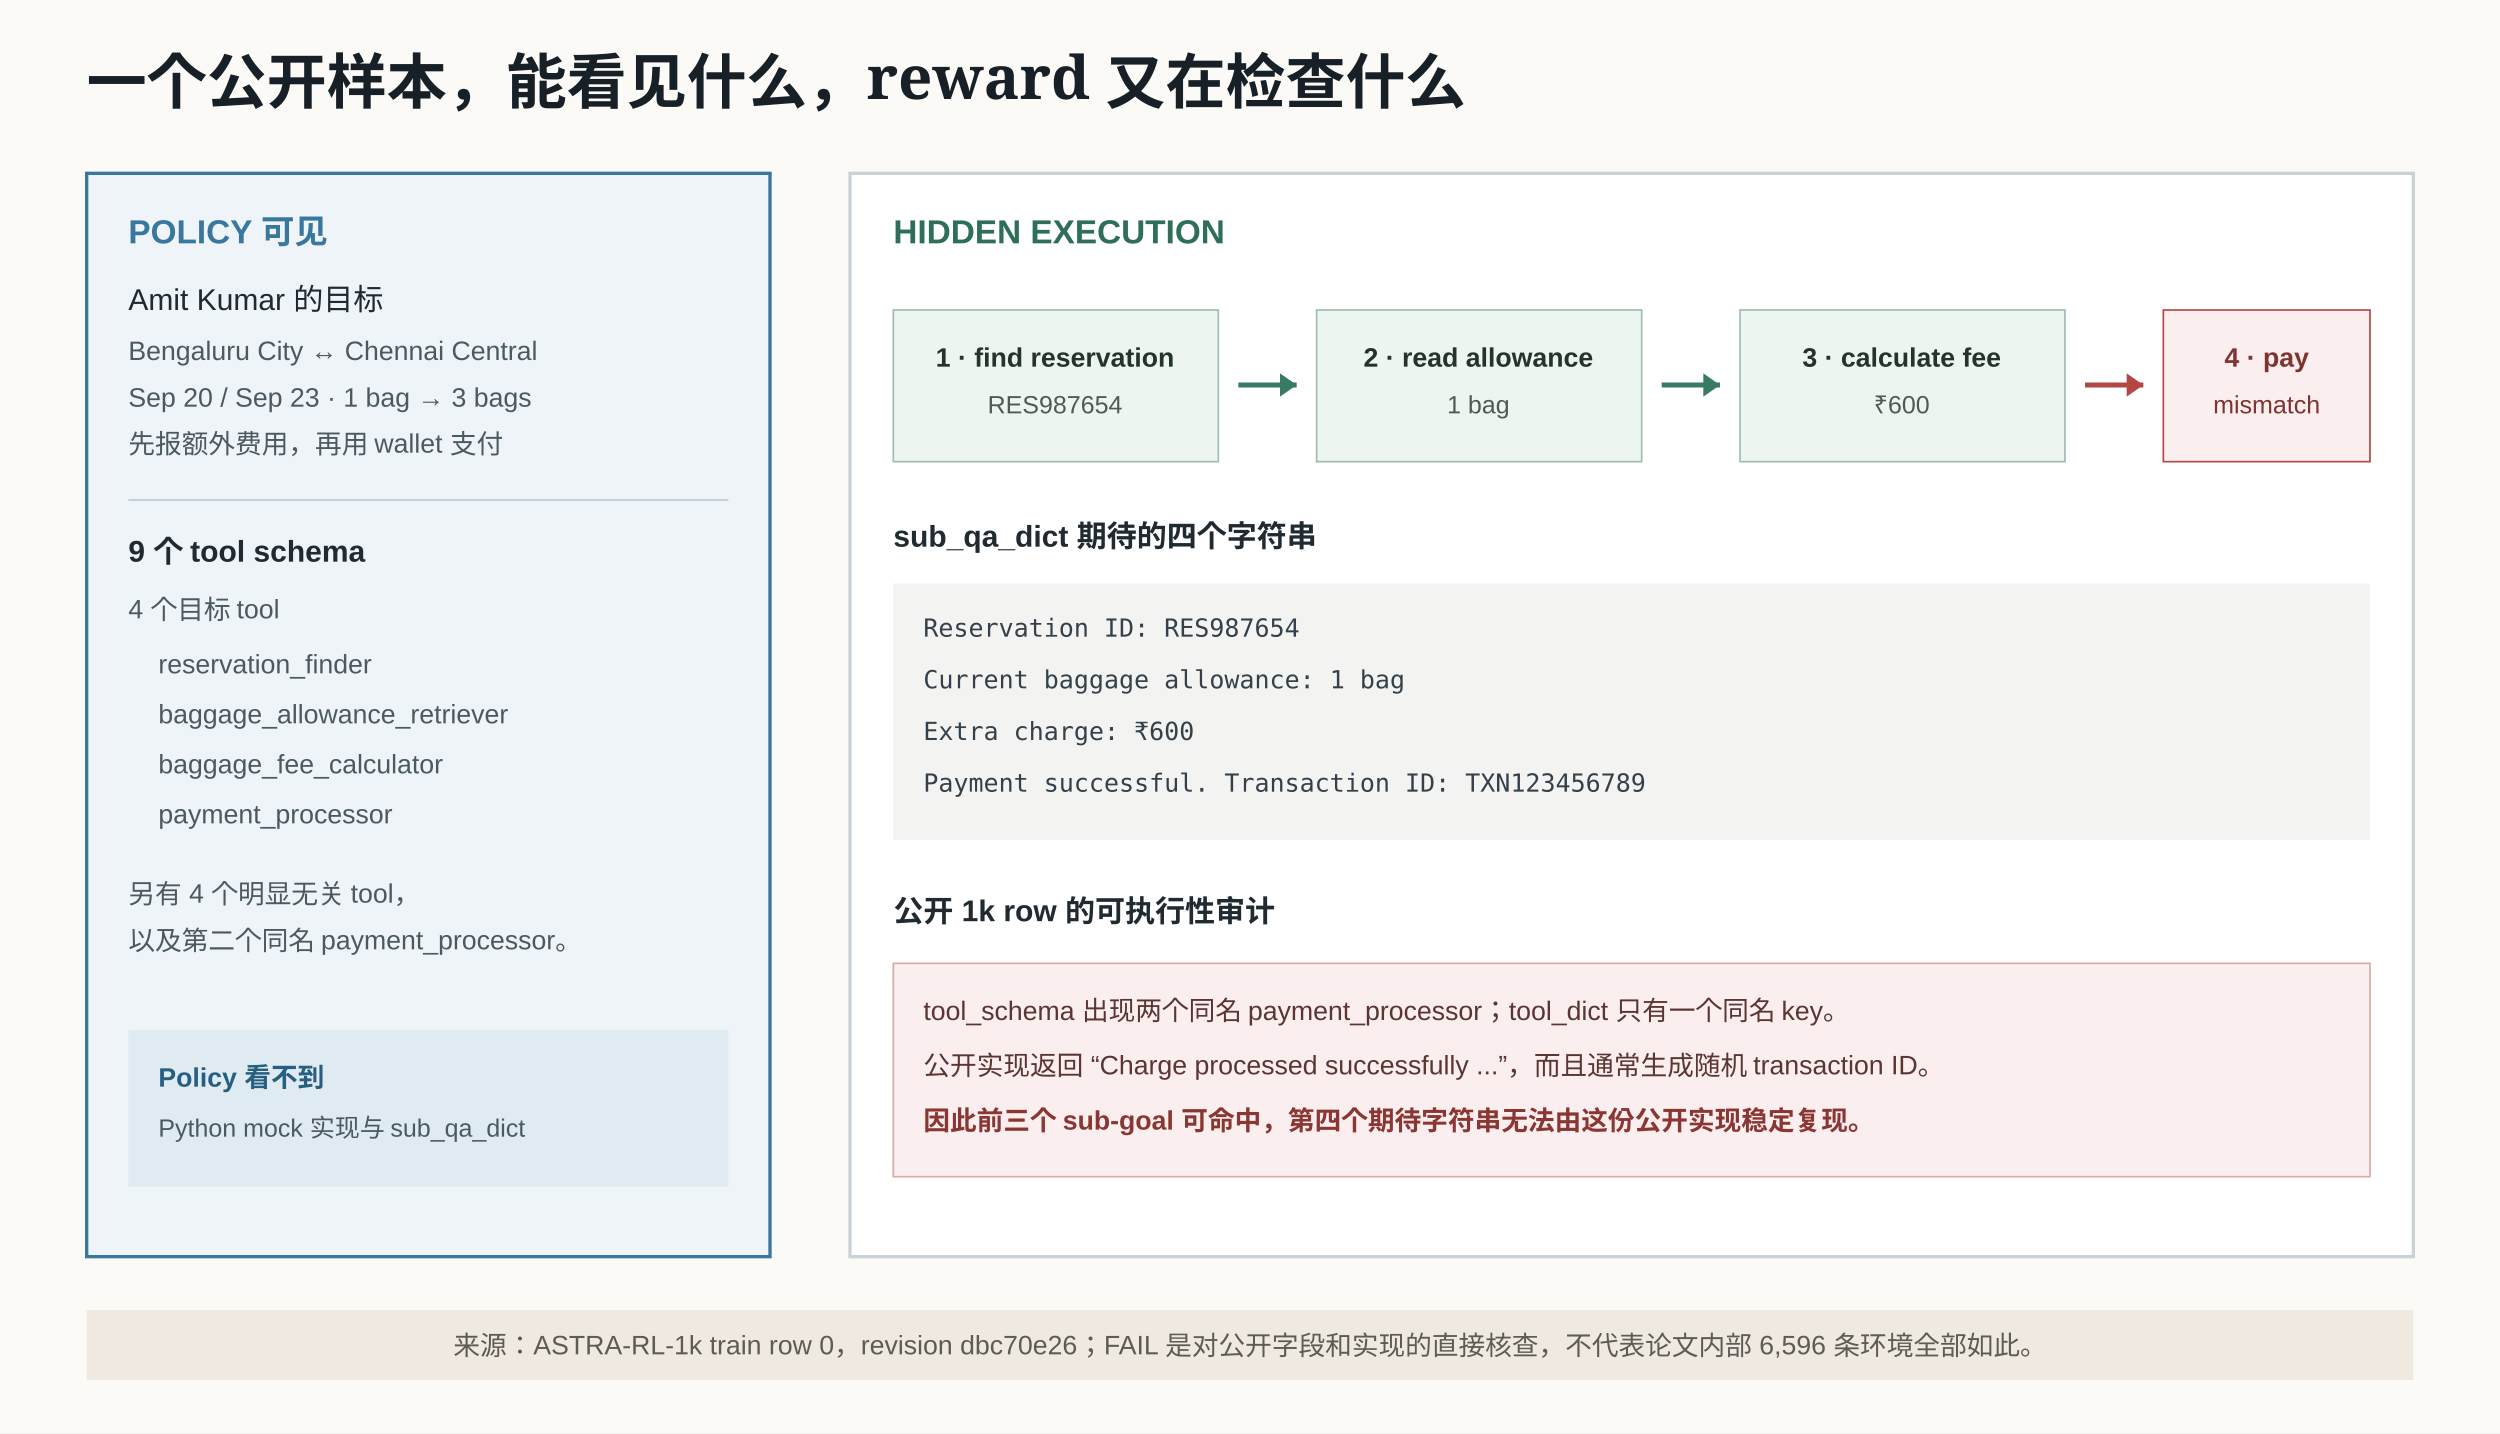
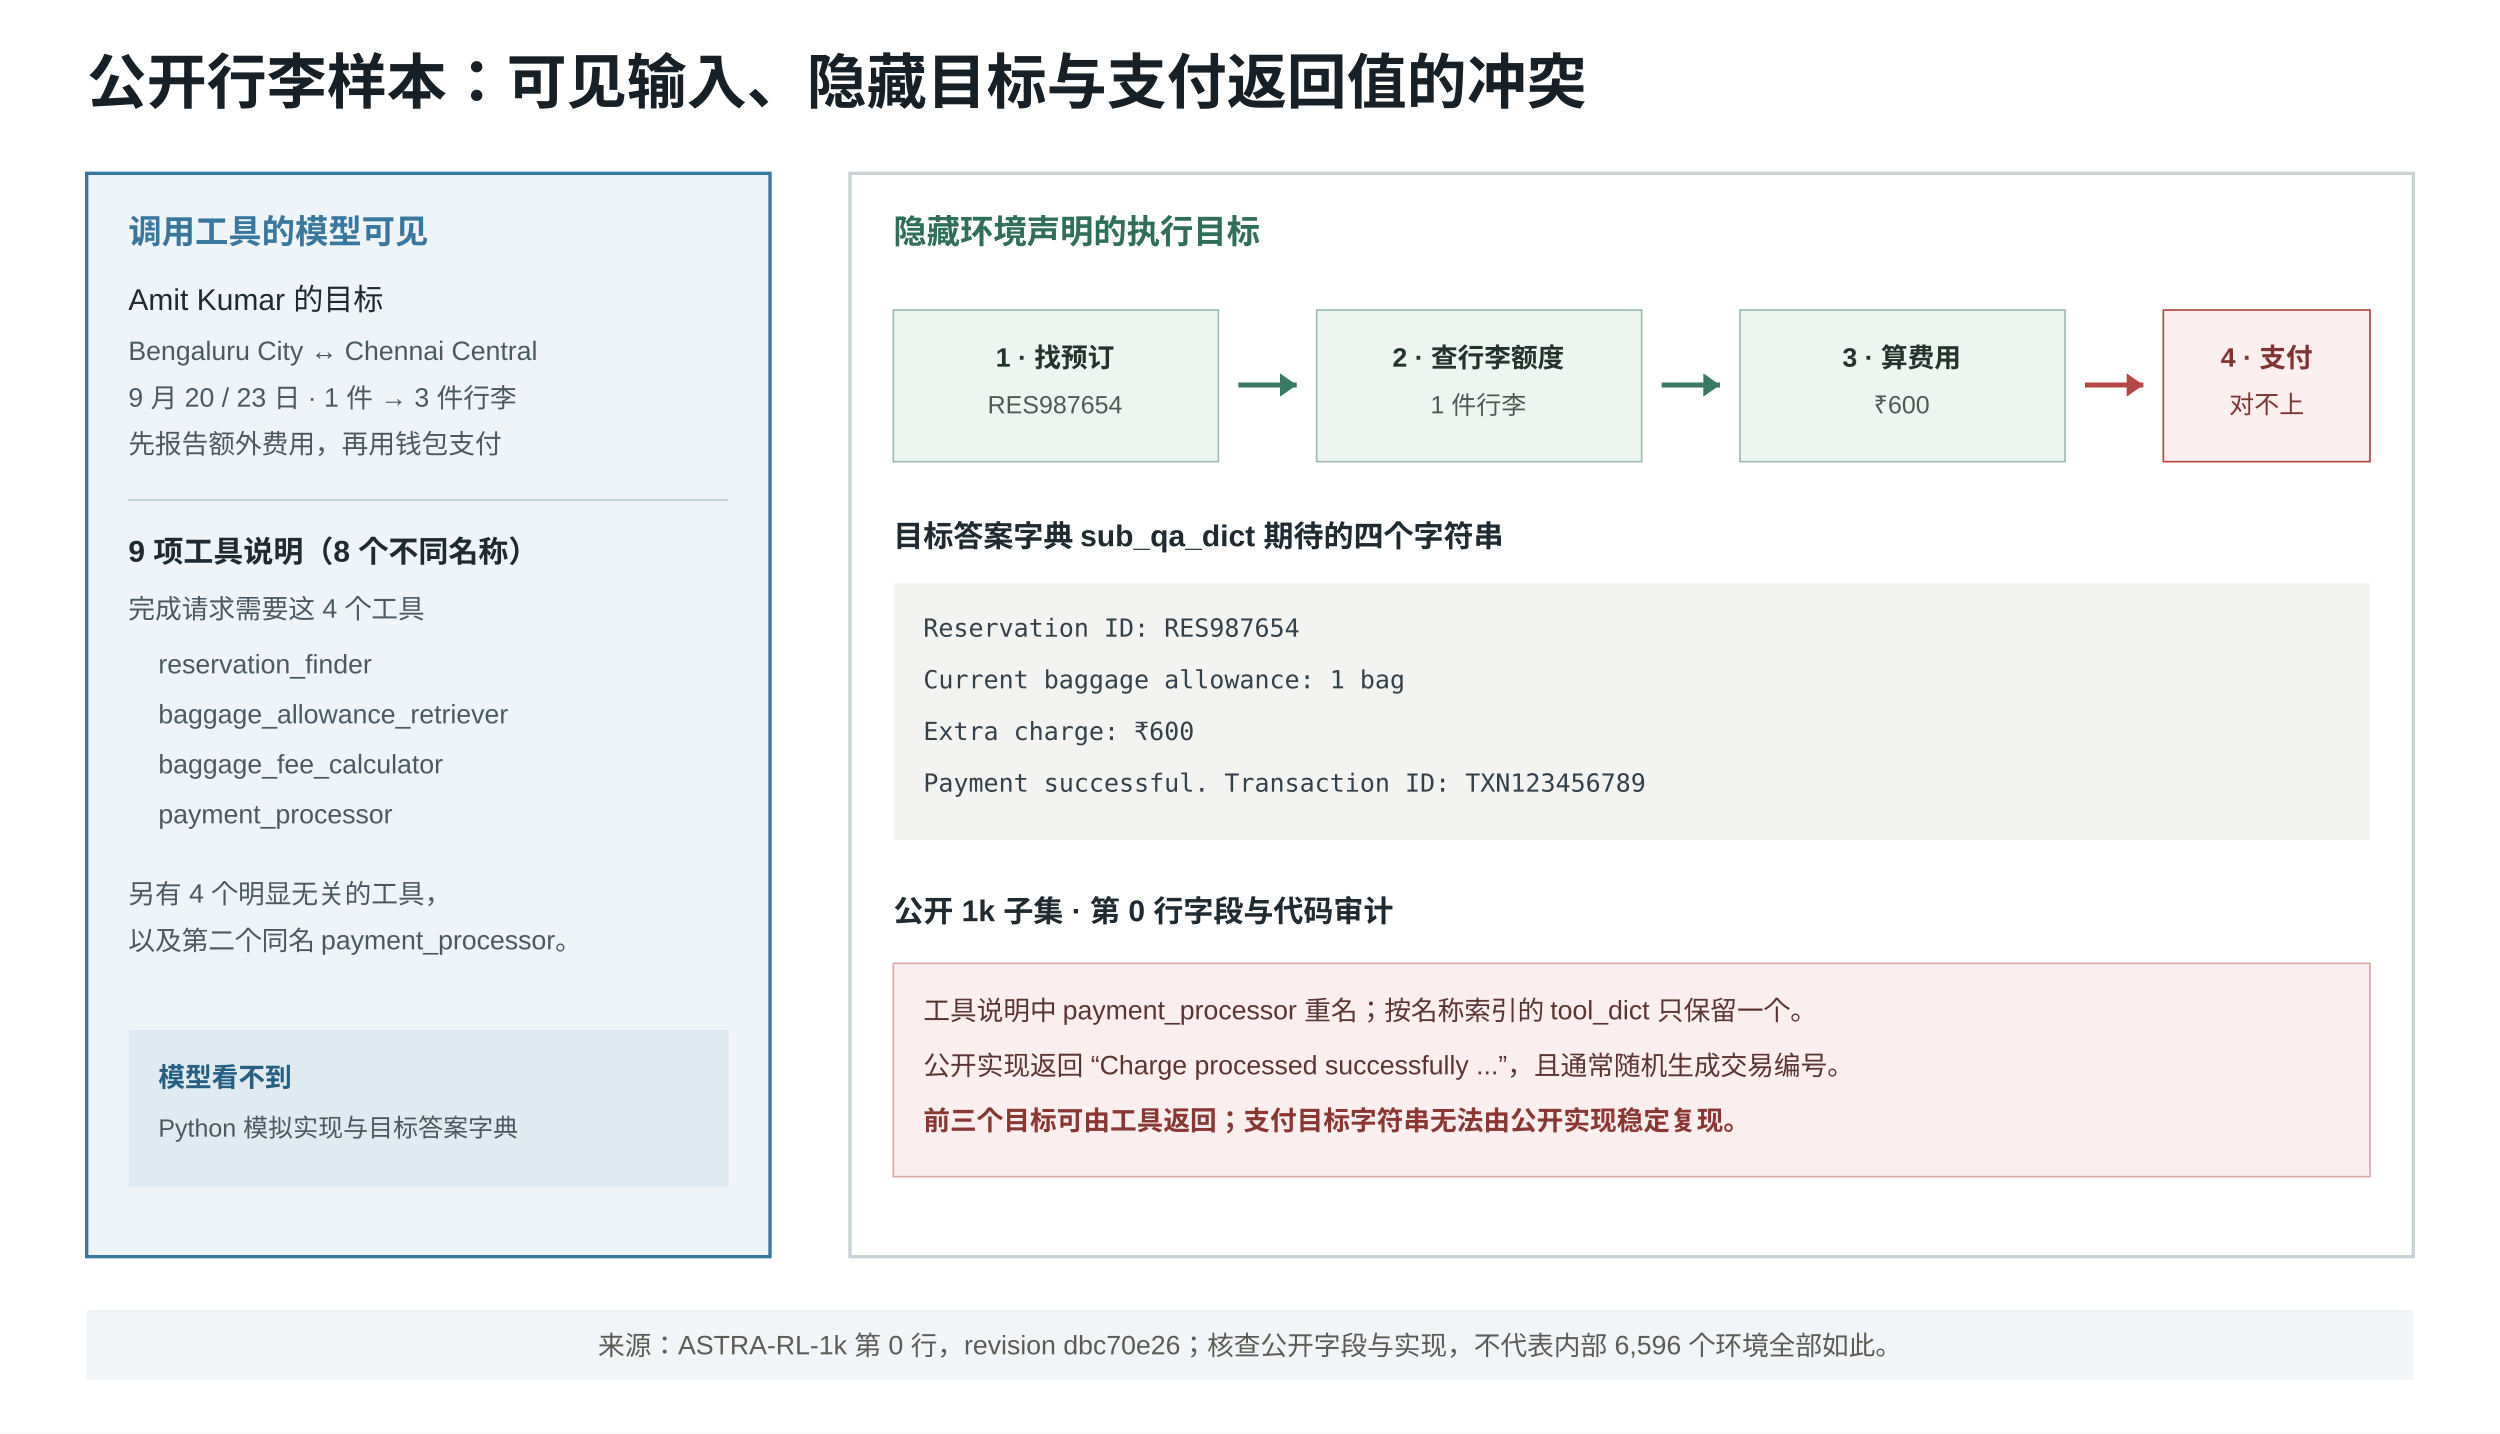
<svg xmlns="http://www.w3.org/2000/svg" width="1500" height="860" viewBox="0 0 1500 860" role="img" aria-labelledby="title desc">
-   <rect width="1500" height="860" fill="#fbfaf7" />
-   <text x="52" y="62" font-family="Georgia, Songti SC, serif" font-size="36" font-weight="700" fill="#182027">一个公开样本，能看见什么，reward 又在检查什么</text>
+   <rect width="1500" height="860" fill="#fff" />
+   <text x="52" y="62" font-family="Arial, PingFang SC, sans-serif" font-size="36" font-weight="700" fill="#182027">公开行李样本：可见输入、隐藏目标与支付返回值的冲突</text>
  <g font-family="Arial, PingFang SC, sans-serif">
    <g transform="translate(52 104)">
      <rect width="410" height="650" fill="#eef4f8" stroke="#39779f" stroke-width="2" />
-       <text x="25" y="42" font-size="20" font-weight="700" fill="#39779f">POLICY 可见</text>
+       <text x="25" y="42" font-size="20" font-weight="700" fill="#39779f">调用工具的模型可见</text>
      <text x="25" y="82" font-size="18" fill="#202a31">Amit Kumar 的目标</text>
      <text x="25" y="112" font-size="16" fill="#4d5961">Bengaluru City ↔ Chennai Central</text>
-       <text x="25" y="140" font-size="16" fill="#4d5961">Sep 20 / Sep 23 · 1 bag → 3 bags</text>
-       <text x="25" y="168" font-size="16" fill="#4d5961">先报额外费用，再用 wallet 支付</text>
+       <text x="25" y="140" font-size="16" fill="#4d5961">9 月 20 / 23 日 · 1 件 → 3 件行李</text>
+       <text x="25" y="168" font-size="16" fill="#4d5961">先报告额外费用，再用钱包支付</text>
      <line x1="25" y1="196" x2="385" y2="196" stroke="#b8cbd7" />
-       <text x="25" y="233" font-size="18" font-weight="700" fill="#202a31">9 个 tool schema</text>
-       <text x="25" y="267" font-size="16" fill="#4d5961">4 个目标 tool</text>
+       <text x="25" y="233" font-size="18" font-weight="700" fill="#202a31">9 项工具说明（8 个不同名称）</text>
+       <text x="25" y="267" font-size="16" fill="#4d5961">完成请求需要这 4 个工具</text>
      <text x="43" y="300" font-size="16" fill="#4d5961">reservation_finder</text>
      <text x="43" y="330" font-size="16" fill="#4d5961">baggage_allowance_retriever</text>
      <text x="43" y="360" font-size="16" fill="#4d5961">baggage_fee_calculator</text>
      <text x="43" y="390" font-size="16" fill="#4d5961">payment_processor</text>
-       <text x="25" y="438" font-size="16" fill="#4d5961">另有 4 个明显无关 tool，</text>
+       <text x="25" y="438" font-size="16" fill="#4d5961">另有 4 个明显无关的工具，</text>
      <text x="25" y="466" font-size="16" fill="#4d5961">以及第二个同名 payment_processor。</text>
      <rect x="25" y="514" width="360" height="94" fill="#dfeaf1" />
-       <text x="43" y="548" font-size="16" font-weight="700" fill="#275f82">Policy 看不到</text>
-       <text x="43" y="578" font-size="15" fill="#4d5961">Python mock 实现与 sub_qa_dict</text>
+       <text x="43" y="548" font-size="16" font-weight="700" fill="#275f82">模型看不到</text>
+       <text x="43" y="578" font-size="15" fill="#4d5961">Python 模拟实现与目标答案字典</text>
    </g>
    <g transform="translate(510 104)">
      <rect width="938" height="650" fill="#fff" stroke="#cbd2d6" stroke-width="2" />
-       <text x="26" y="42" font-size="20" font-weight="700" fill="#2f6f58">HIDDEN EXECUTION</text>
+       <text x="26" y="42" font-size="20" font-weight="700" fill="#2f6f58">隐藏环境声明的执行目标</text>
      <g transform="translate(26 82)">
        <rect width="195" height="91" fill="#edf5f1" stroke="#9dbdae" />
-         <text x="97" y="34" text-anchor="middle" font-size="16" font-weight="700" fill="#25332d">1 · find reservation</text>
+         <text x="97" y="34" text-anchor="middle" font-size="16" font-weight="700" fill="#25332d">1 · 找预订</text>
        <text x="97" y="62" text-anchor="middle" font-size="15" fill="#4d5b54">RES987654</text>
        <path d="M207 45h35" stroke="#397a63" stroke-width="3" />
        <path d="m242 45-10-7v14z" fill="#397a63" />
        <rect x="254" width="195" height="91" fill="#edf5f1" stroke="#9dbdae" />
-         <text x="351" y="34" text-anchor="middle" font-size="16" font-weight="700" fill="#25332d">2 · read allowance</text>
-         <text x="351" y="62" text-anchor="middle" font-size="15" fill="#4d5b54">1 bag</text>
+         <text x="351" y="34" text-anchor="middle" font-size="16" font-weight="700" fill="#25332d">2 · 查行李额度</text>
+         <text x="351" y="62" text-anchor="middle" font-size="15" fill="#4d5b54">1 件行李</text>
        <path d="M461 45h35" stroke="#397a63" stroke-width="3" />
        <path d="m496 45-10-7v14z" fill="#397a63" />
        <rect x="508" width="195" height="91" fill="#edf5f1" stroke="#9dbdae" />
-         <text x="605" y="34" text-anchor="middle" font-size="16" font-weight="700" fill="#25332d">3 · calculate fee</text>
+         <text x="605" y="34" text-anchor="middle" font-size="16" font-weight="700" fill="#25332d">3 · 算费用</text>
        <text x="605" y="62" text-anchor="middle" font-size="15" fill="#4d5b54">₹600</text>
        <path d="M715 45h35" stroke="#b24743" stroke-width="3" />
        <path d="m750 45-10-7v14z" fill="#b24743" />
        <rect x="762" width="124" height="91" fill="#faeeee" stroke="#b24743" />
-         <text x="824" y="34" text-anchor="middle" font-size="16" font-weight="700" fill="#7e3431">4 · pay</text>
-         <text x="824" y="62" text-anchor="middle" font-size="15" fill="#7e3431">mismatch</text>
+         <text x="824" y="34" text-anchor="middle" font-size="16" font-weight="700" fill="#7e3431">4 · 支付</text>
+         <text x="824" y="62" text-anchor="middle" font-size="15" fill="#7e3431">对不上</text>
      </g>
-       <text x="26" y="224" font-size="18" font-weight="700" fill="#202a31">sub_qa_dict 期待的四个字符串</text>
+       <text x="26" y="224" font-size="18" font-weight="700" fill="#202a31">目标答案字典 sub_qa_dict 期待的四个字符串</text>
      <rect x="26" y="246" width="886" height="154" fill="#f3f4f2" />
      <text x="44" y="278" font-family="Menlo, Consolas, monospace" font-size="15" fill="#34414a">Reservation ID: RES987654</text>
      <text x="44" y="309" font-family="Menlo, Consolas, monospace" font-size="15" fill="#34414a">Current baggage allowance: 1 bag</text>
      <text x="44" y="340" font-family="Menlo, Consolas, monospace" font-size="15" fill="#34414a">Extra charge: ₹600</text>
      <text x="44" y="371" font-family="Menlo, Consolas, monospace" font-size="15" fill="#34414a">Payment successful. Transaction ID: TXN123456789</text>
-       <text x="26" y="449" font-size="18" font-weight="700" fill="#202a31">公开 1k row 的可执行性审计</text>
+       <text x="26" y="449" font-size="18" font-weight="700" fill="#202a31">公开 1k 子集 · 第 0 行字段与代码审计</text>
      <rect x="26" y="474" width="886" height="128" fill="#faeeee" stroke="#d8aaa8" />
-       <text x="44" y="508" font-size="16" fill="#5b3533">tool_schema 出现两个同名 payment_processor；tool_dict 只有一个同名 key。</text>
-       <text x="44" y="541" font-size="16" fill="#5b3533">公开实现返回 “Charge processed successfully ...”，而且通常生成随机 transaction ID。</text>
-       <text x="44" y="574" font-size="16" font-weight="700" fill="#8a3734">因此前三个 sub-goal 可命中，第四个期待字符串无法由这份公开实现稳定复现。</text>
+       <text x="44" y="508" font-size="16" fill="#5b3533">工具说明中 payment_processor 重名；按名称索引的 tool_dict 只保留一个。</text>
+       <text x="44" y="541" font-size="16" fill="#5b3533">公开实现返回 “Charge processed successfully ...”，且通常随机生成交易编号。</text>
+       <text x="44" y="574" font-size="16" font-weight="700" fill="#8a3734">前三个目标可由工具返回；支付目标字符串无法由公开实现稳定复现。</text>
    </g>
-     <rect x="52" y="786" width="1396" height="42" fill="#efe9df" />
-     <text x="750" y="813" text-anchor="middle" font-size="16" fill="#5c5b56">来源：ASTRA-RL-1k train row 0，revision dbc70e26；FAIL 是对公开字段和实现的直接核查，不代表论文内部 6,596 条环境全部如此。</text>
+     <rect x="52" y="786" width="1396" height="42" fill="#f2f5f7" />
+     <text x="750" y="813" text-anchor="middle" font-size="16" fill="#5c5b56">来源：ASTRA-RL-1k 第 0 行，revision dbc70e26；核查公开字段与实现，不代表内部 6,596 个环境全部如此。</text>
  </g>
</svg>
